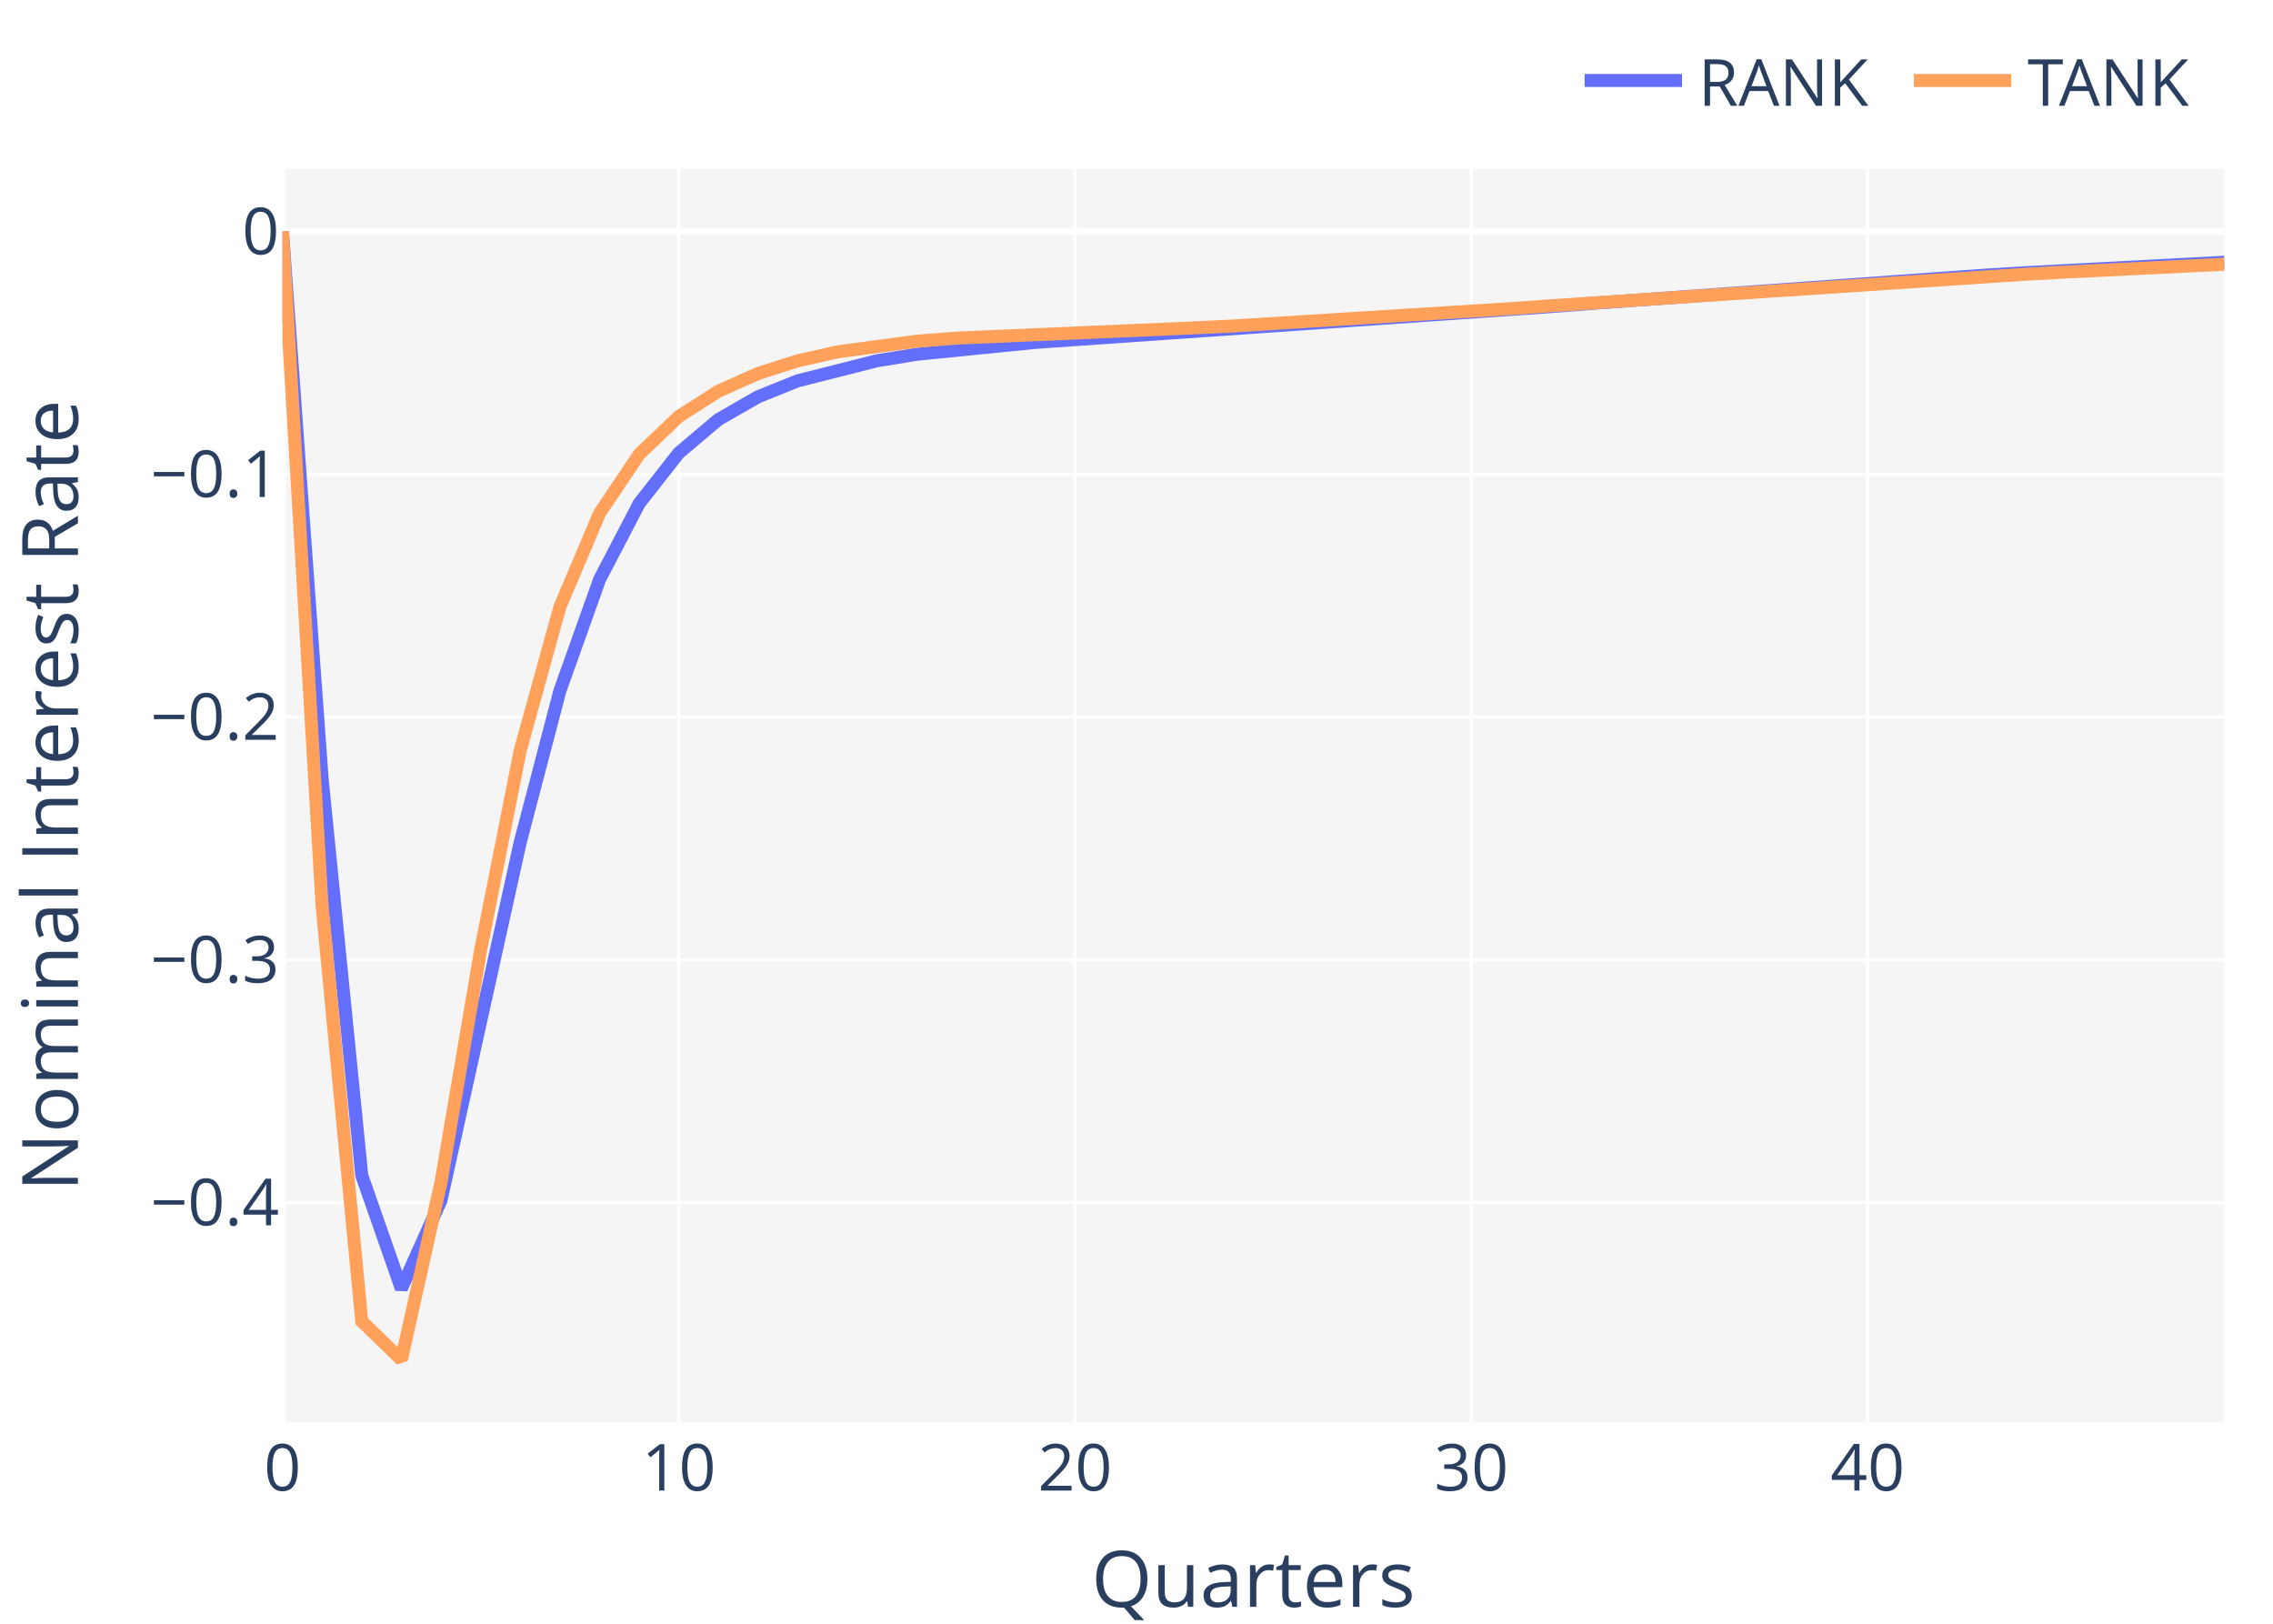
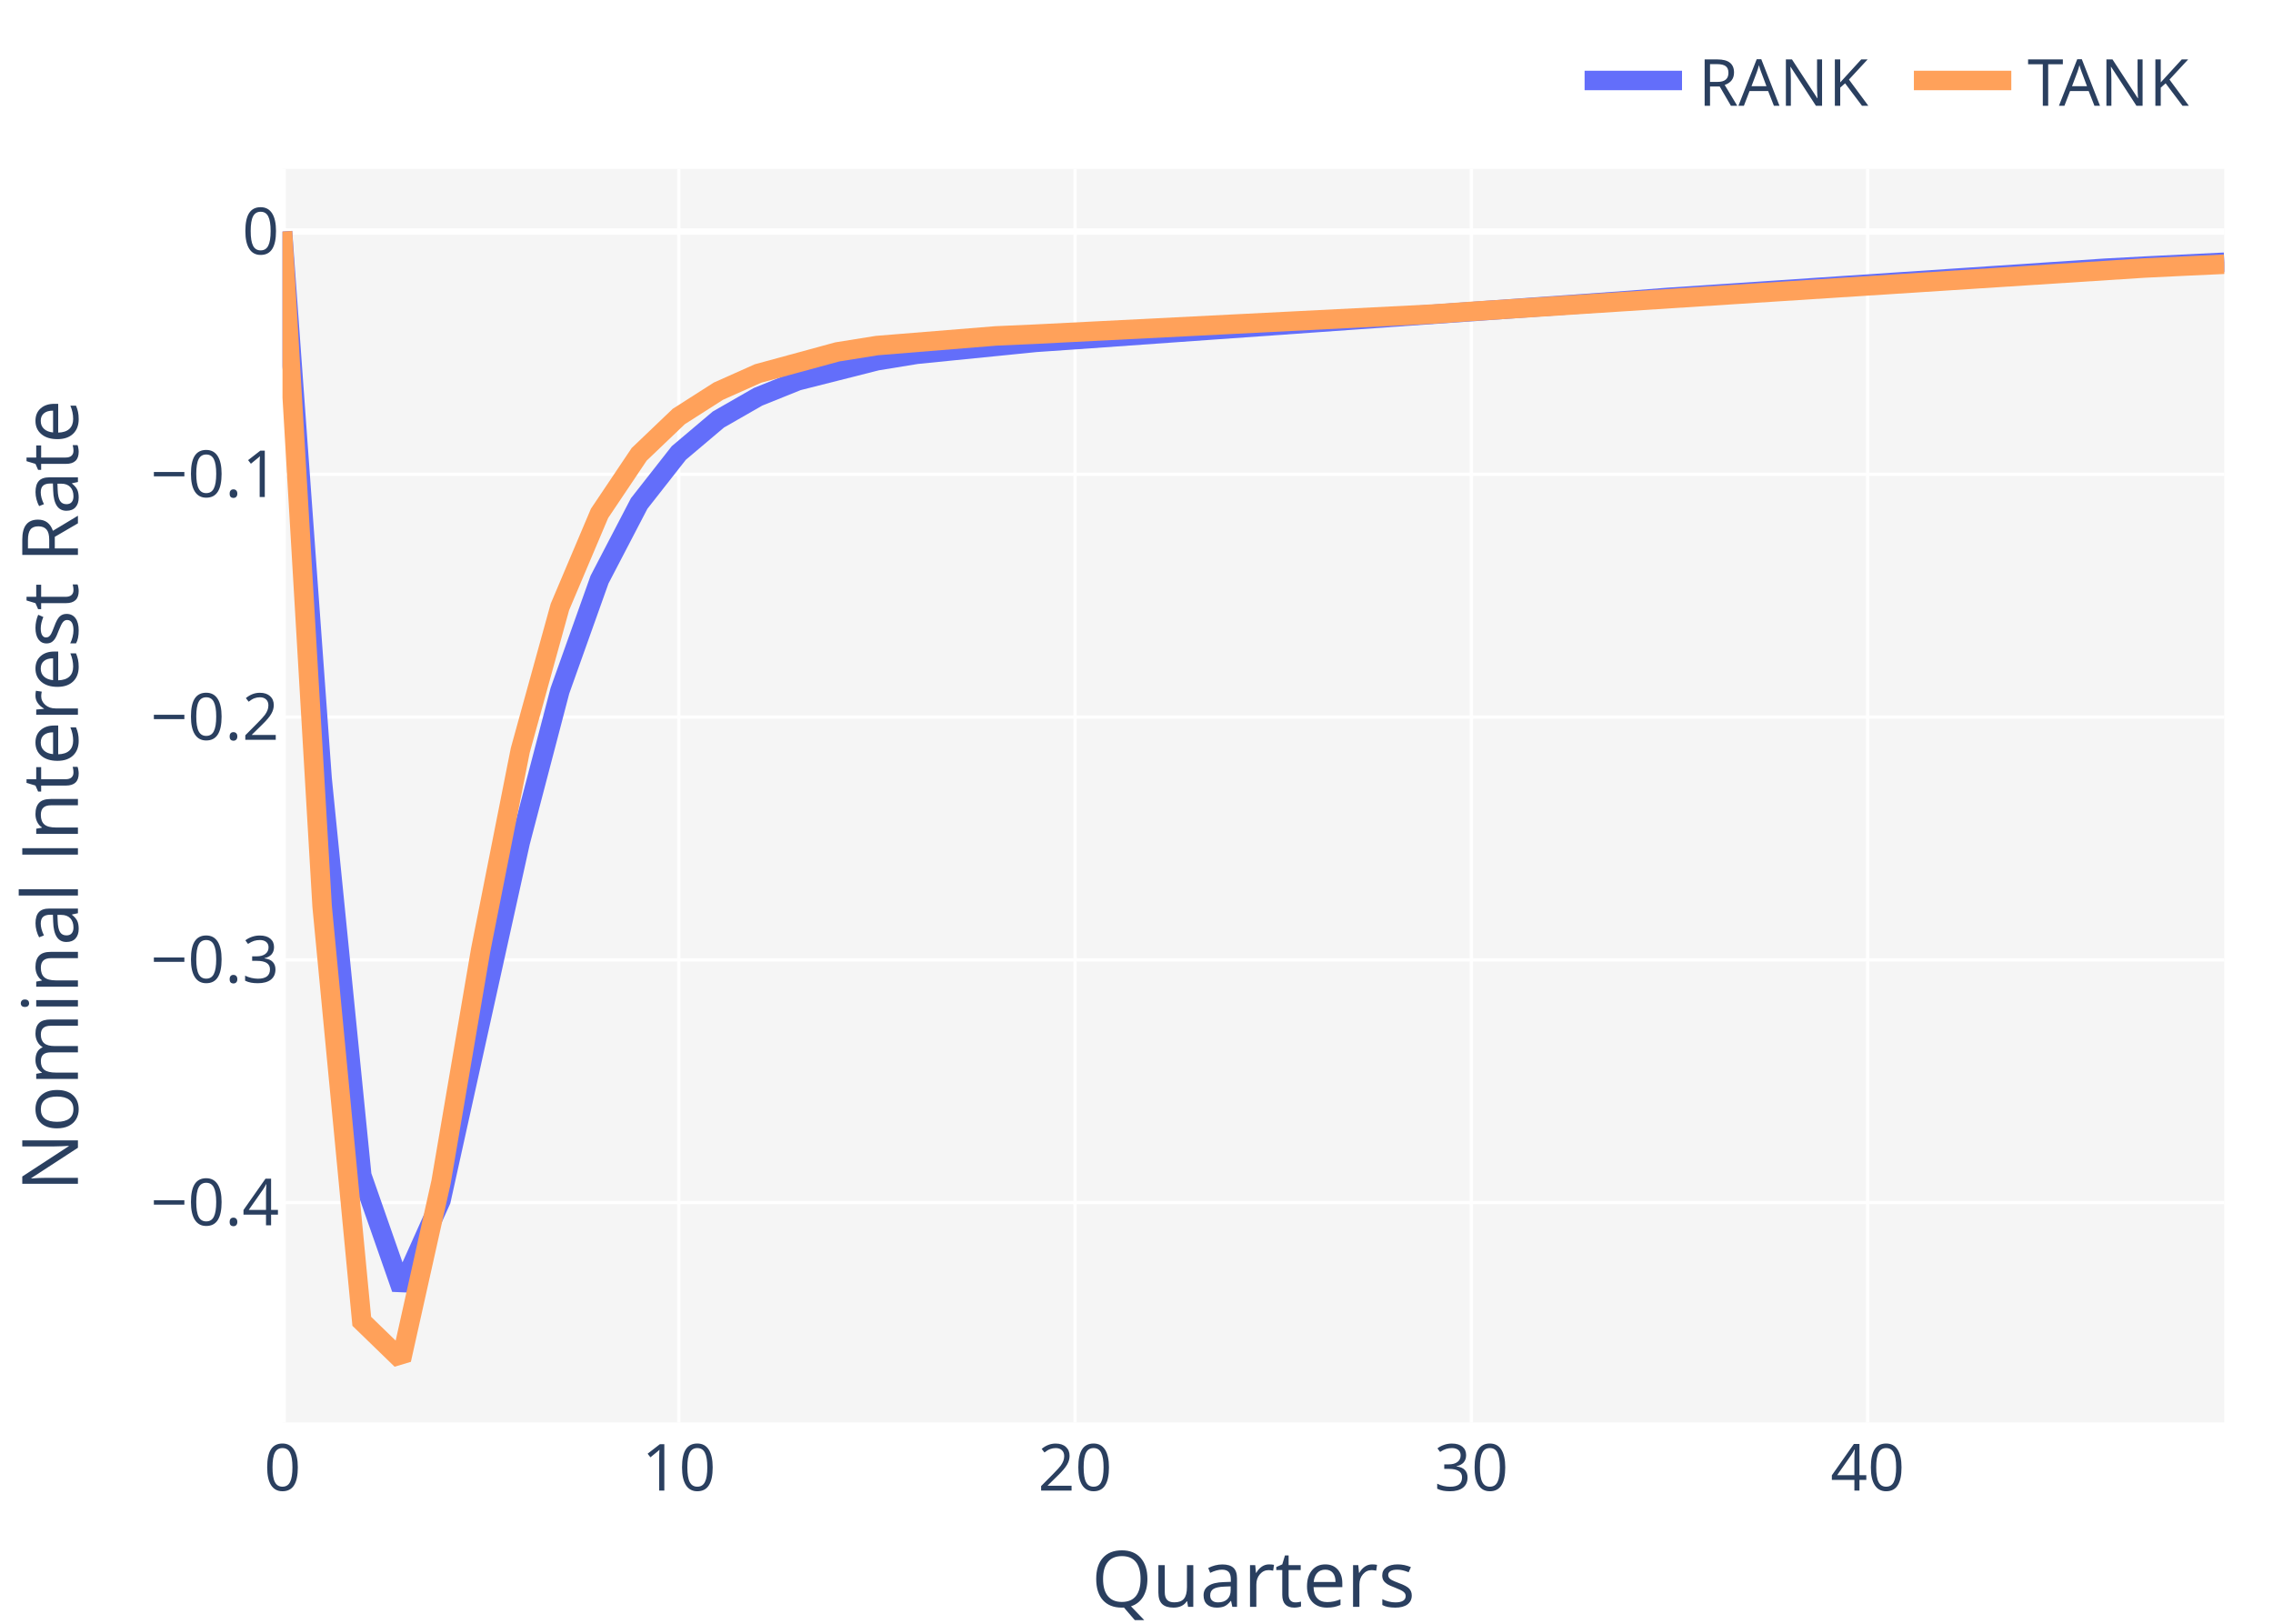
<svg xmlns="http://www.w3.org/2000/svg" class="main-svg" width="700" height="500" style="" viewBox="0 0 700 500">
  <rect x="0" y="0" width="700" height="500" style="fill: rgb(255, 255, 255); fill-opacity: 1;" />
-   <defs id="defs-a8bab6">
+   <defs id="defs-8f1868">
    <g class="clips">
-       <clipPath id="clipa8bab6xyplot" class="plotclip">
+       <clipPath id="clip8f1868xyplot" class="plotclip">
        <rect width="598" height="386" />
      </clipPath>
-       <clipPath class="axesclip" id="clipa8bab6x">
+       <clipPath class="axesclip" id="clip8f1868x">
        <rect x="87" y="0" width="598" height="500" />
      </clipPath>
-       <clipPath class="axesclip" id="clipa8bab6y">
+       <clipPath class="axesclip" id="clip8f1868y">
        <rect x="0" y="52" width="700" height="386" />
      </clipPath>
-       <clipPath class="axesclip" id="clipa8bab6xy">
+       <clipPath class="axesclip" id="clip8f1868xy">
        <rect x="87" y="52" width="598" height="386" />
      </clipPath>
    </g>
    <g class="gradients" />
    <g class="patterns" />
  </defs>
  <g class="bglayer">
    <rect class="bg" x="87" y="52" width="598" height="386" style="fill: rgb(245, 245, 245); fill-opacity: 1; stroke-width: 0;" />
  </g>
  <g class="layer-below">
    <g class="imagelayer" />
    <g class="shapelayer" />
  </g>
  <g class="cartesianlayer">
    <g class="subplot xy">
      <g class="layer-subplot">
        <g class="shapelayer" />
        <g class="imagelayer" />
      </g>
      <g class="minor-gridlayer">
        <g class="x" />
        <g class="y" />
      </g>
      <g class="gridlayer">
        <g class="x">
          <path class="xgrid crisp" transform="translate(209.04,0)" d="M0,52v386" style="stroke: rgb(255, 255, 255); stroke-opacity: 1; stroke-width: 1px;" />
          <path class="xgrid crisp" transform="translate(331.08,0)" d="M0,52v386" style="stroke: rgb(255, 255, 255); stroke-opacity: 1; stroke-width: 1px;" />
          <path class="xgrid crisp" transform="translate(453.12,0)" d="M0,52v386" style="stroke: rgb(255, 255, 255); stroke-opacity: 1; stroke-width: 1px;" />
          <path class="xgrid crisp" transform="translate(575.16,0)" d="M0,52v386" style="stroke: rgb(255, 255, 255); stroke-opacity: 1; stroke-width: 1px;" />
        </g>
        <g class="y">
          <path class="ygrid crisp" transform="translate(0,370.31)" d="M87,0h598" style="stroke: rgb(255, 255, 255); stroke-opacity: 1; stroke-width: 1px;" />
          <path class="ygrid crisp" transform="translate(0,295.56)" d="M87,0h598" style="stroke: rgb(255, 255, 255); stroke-opacity: 1; stroke-width: 1px;" />
          <path class="ygrid crisp" transform="translate(0,220.81)" d="M87,0h598" style="stroke: rgb(255, 255, 255); stroke-opacity: 1; stroke-width: 1px;" />
          <path class="ygrid crisp" transform="translate(0,146.05)" d="M87,0h598" style="stroke: rgb(255, 255, 255); stroke-opacity: 1; stroke-width: 1px;" />
        </g>
      </g>
      <g class="zerolinelayer">
        <path class="xzl zl crisp" transform="translate(87,0)" d="M0,52v386" style="stroke: rgb(255, 255, 255); stroke-opacity: 1; stroke-width: 2px;" />
        <path class="yzl zl crisp" transform="translate(0,71.3)" d="M87,0h598" style="stroke: rgb(255, 255, 255); stroke-opacity: 1; stroke-width: 2px;" />
      </g>
      <path class="xlines-below" />
      <path class="ylines-below" />
      <g class="overlines-below" />
      <g class="xaxislayer-below" />
      <g class="yaxislayer-below" />
      <g class="overaxes-below" />
-       <g class="plot" transform="translate(87,52)" clip-path="url(#clipa8bab6xyplot)">
+       <g class="plot" transform="translate(87,52)" clip-path="url(#clip8f1868xyplot)">
        <g class="scatterlayer mlayer">
-           <g class="trace scatter trace1d17d2" style="stroke-miterlimit: 2; opacity: 1;">
+           <g class="trace scatter traceb33c0a" style="stroke-miterlimit: 2; opacity: 1;">
            <g class="fills" />
            <g class="errorbars" />
            <g class="lines">
-               <path class="js-line" d="M0,19.3L12.2,187.74L24.41,309.94L36.61,344.82L48.82,317.6L73.22,207.33L85.43,160.71L97.63,126.48L109.84,103.04L122.04,87.49L134.24,77.18L146.45,70.18L158.65,65.27L183.06,59.09L195.27,57.1L231.88,53.43L244.08,52.59L390.53,42.41L402.73,41.45L524.78,32.7L536.98,31.96L598,28.75" style="vector-effect: non-scaling-stroke; fill: none; stroke: rgb(99, 110, 250); stroke-opacity: 1; stroke-width: 4px; opacity: 1;" />
+               <path class="js-line" d="M0,19.3L12.2,187.74L24.41,309.94L36.61,344.82L48.82,317.6L73.22,207.33L85.43,160.71L97.63,126.48L109.84,103.04L122.04,87.49L134.24,77.18L146.45,70.18L158.65,65.27L183.06,59.09L195.27,57.1L231.88,53.43L244.08,52.59L414.94,40.49L427.14,39.54L561.39,30.59L573.59,29.94L598,28.75" style="vector-effect: non-scaling-stroke; fill: none; stroke: rgb(99, 110, 250); stroke-opacity: 1; stroke-width: 6px; opacity: 1;" />
            </g>
            <g class="points" />
            <g class="text" />
          </g>
-           <g class="trace scatter trace6e5866" style="stroke-miterlimit: 2; opacity: 1;">
+           <g class="trace scatter trace82d73d" style="stroke-miterlimit: 2; opacity: 1;">
            <g class="fills" />
            <g class="errorbars" />
            <g class="lines">
-               <path class="js-line" d="M0,19.3L12.2,227.07L24.41,354.87L36.61,366.7L48.82,312L61.02,240.58L73.22,179.05L85.43,134.9L97.63,106.09L109.84,87.9L122.04,76.25L134.24,68.46L146.45,63.01L158.65,59.12L170.86,56.36L195.27,53.07L207.47,52.12L280.69,48.96L292.9,48.38L378.33,43.03L390.53,42.16L536.98,32.43L549.18,31.77L598,29.37" style="vector-effect: non-scaling-stroke; fill: none; stroke: rgb(255, 161, 90); stroke-opacity: 1; stroke-width: 4px; opacity: 1;" />
+               <path class="js-line" d="M0,19.3L12.2,227.07L24.41,354.87L36.61,366.7L48.82,312L61.02,240.58L73.22,179.05L85.43,134.9L97.63,106.09L109.84,87.9L122.04,76.25L134.24,68.46L146.45,63.01L170.86,56.36L183.06,54.41L219.67,51.44L231.88,50.9L353.92,44.73L366.12,43.89L573.59,30.52L585.8,29.93L598,29.37" style="vector-effect: non-scaling-stroke; fill: none; stroke: rgb(255, 161, 90); stroke-opacity: 1; stroke-width: 6px; opacity: 1;" />
            </g>
            <g class="points" />
            <g class="text" />
          </g>
        </g>
      </g>
      <g class="overplot" />
      <path class="xlines-above crisp" d="M0,0" style="fill: none;" />
      <path class="ylines-above crisp" d="M0,0" style="fill: none;" />
      <g class="overlines-above" />
      <g class="xaxislayer-above">
        <g class="xtick">
          <text text-anchor="middle" x="0" y="459" transform="translate(87,0)" style="font-family: 'Open Sans', verdana, arial, sans-serif; font-size: 20px; fill: rgb(42, 63, 95); fill-opacity: 1; white-space: pre; opacity: 1;">0</text>
        </g>
        <g class="xtick">
          <text text-anchor="middle" x="0" y="459" style="font-family: 'Open Sans', verdana, arial, sans-serif; font-size: 20px; fill: rgb(42, 63, 95); fill-opacity: 1; white-space: pre; opacity: 1;" transform="translate(209.04,0)">10</text>
        </g>
        <g class="xtick">
          <text text-anchor="middle" x="0" y="459" style="font-family: 'Open Sans', verdana, arial, sans-serif; font-size: 20px; fill: rgb(42, 63, 95); fill-opacity: 1; white-space: pre; opacity: 1;" transform="translate(331.08,0)">20</text>
        </g>
        <g class="xtick">
          <text text-anchor="middle" x="0" y="459" style="font-family: 'Open Sans', verdana, arial, sans-serif; font-size: 20px; fill: rgb(42, 63, 95); fill-opacity: 1; white-space: pre; opacity: 1;" transform="translate(453.12,0)">30</text>
        </g>
        <g class="xtick">
          <text text-anchor="middle" x="0" y="459" style="font-family: 'Open Sans', verdana, arial, sans-serif; font-size: 20px; fill: rgb(42, 63, 95); fill-opacity: 1; white-space: pre; opacity: 1;" transform="translate(575.16,0)">40</text>
        </g>
      </g>
      <g class="yaxislayer-above">
        <g class="ytick">
          <text text-anchor="end" x="86" y="7" transform="translate(0,370.31)" style="font-family: 'Open Sans', verdana, arial, sans-serif; font-size: 20px; fill: rgb(42, 63, 95); fill-opacity: 1; white-space: pre; opacity: 1;">−0.4</text>
        </g>
        <g class="ytick">
          <text text-anchor="end" x="86" y="7" style="font-family: 'Open Sans', verdana, arial, sans-serif; font-size: 20px; fill: rgb(42, 63, 95); fill-opacity: 1; white-space: pre; opacity: 1;" transform="translate(0,295.56)">−0.3</text>
        </g>
        <g class="ytick">
          <text text-anchor="end" x="86" y="7" style="font-family: 'Open Sans', verdana, arial, sans-serif; font-size: 20px; fill: rgb(42, 63, 95); fill-opacity: 1; white-space: pre; opacity: 1;" transform="translate(0,220.81)">−0.2</text>
        </g>
        <g class="ytick">
          <text text-anchor="end" x="86" y="7" style="font-family: 'Open Sans', verdana, arial, sans-serif; font-size: 20px; fill: rgb(42, 63, 95); fill-opacity: 1; white-space: pre; opacity: 1;" transform="translate(0,146.05)">−0.1</text>
        </g>
        <g class="ytick">
          <text text-anchor="end" x="86" y="7" style="font-family: 'Open Sans', verdana, arial, sans-serif; font-size: 20px; fill: rgb(42, 63, 95); fill-opacity: 1; white-space: pre; opacity: 1;" transform="translate(0,71.3)">0</text>
        </g>
      </g>
      <g class="overaxes-above" />
    </g>
  </g>
  <g class="polarlayer" />
  <g class="smithlayer" />
  <g class="ternarylayer" />
  <g class="geolayer" />
  <g class="funnelarealayer" />
  <g class="pielayer" />
  <g class="iciclelayer" />
  <g class="treemaplayer" />
  <g class="sunburstlayer" />
  <g class="glimages" />
-   <defs id="topdefs-a8bab6">
+   <defs id="topdefs-8f1868">
    <g class="clips" />
-     <clipPath id="legenda8bab6">
+     <clipPath id="legend8f1868">
      <rect width="202" height="39" x="0" y="0" />
    </clipPath>
  </defs>
  <g class="layer-above">
    <g class="imagelayer" />
    <g class="shapelayer" />
  </g>
  <g class="infolayer">
    <g class="legend" pointer-events="all" transform="translate(483,5.28)">
      <rect class="bg" shape-rendering="crispEdges" width="202" height="39" x="0" y="0" style="stroke: rgb(68, 68, 68); stroke-opacity: 1; fill: rgb(255, 255, 255); fill-opacity: 1; stroke-width: 0px;" />
-       <g class="scrollbox" transform="" clip-path="url(#legenda8bab6)">
+       <g class="scrollbox" transform="" clip-path="url(#legend8f1868)">
        <g class="groups" transform="">
          <g class="traces" transform="translate(0,19.5)" style="opacity: 1;">
            <text class="legendtext" text-anchor="start" x="40" y="7.8" style="font-family: 'Open Sans', verdana, arial, sans-serif; font-size: 20px; fill: rgb(42, 63, 95); fill-opacity: 1; white-space: pre;">RANK</text>
            <g class="layers" style="opacity: 1;">
              <g class="legendfill" />
              <g class="legendlines">
-                 <path class="js-line" d="M5,0h30" style="fill: none; stroke: rgb(99, 110, 250); stroke-opacity: 1; stroke-width: 4px;" />
+                 <path class="js-line" d="M5,0h30" style="fill: none; stroke: rgb(99, 110, 250); stroke-opacity: 1; stroke-width: 6px;" />
              </g>
              <g class="legendsymbols">
                <g class="legendpoints" />
              </g>
            </g>
            <rect class="legendtoggle" x="0" y="-14.5" width="98.906" height="29" style="fill: rgb(0, 0, 0); fill-opacity: 0;" />
          </g>
        </g>
        <g class="groups" transform="translate(101.4062,0)">
          <g class="traces" transform="translate(0,19.5)" style="opacity: 1;">
            <text class="legendtext" text-anchor="start" x="40" y="7.8" style="font-family: 'Open Sans', verdana, arial, sans-serif; font-size: 20px; fill: rgb(42, 63, 95); fill-opacity: 1; white-space: pre;">TANK</text>
            <g class="layers" style="opacity: 1;">
              <g class="legendfill" />
              <g class="legendlines">
-                 <path class="js-line" d="M5,0h30" style="fill: none; stroke: rgb(255, 161, 90); stroke-opacity: 1; stroke-width: 4px;" />
+                 <path class="js-line" d="M5,0h30" style="fill: none; stroke: rgb(255, 161, 90); stroke-opacity: 1; stroke-width: 6px;" />
              </g>
              <g class="legendsymbols">
                <g class="legendpoints" />
              </g>
            </g>
            <rect class="legendtoggle" x="0" y="-14.5" width="97.328" height="29" style="fill: rgb(0, 0, 0); fill-opacity: 0;" />
          </g>
        </g>
      </g>
      <rect class="scrollbar" rx="20" ry="3" width="0" height="0" x="0" y="0" style="fill: rgb(128, 139, 164); fill-opacity: 1;" />
    </g>
    <g class="g-gtitle" />
    <g class="g-xtitle">
      <text class="xtitle" x="386" y="494.8" text-anchor="middle" style="font-family: 'Open Sans', verdana, arial, sans-serif; font-size: 24px; fill: rgb(42, 63, 95); opacity: 1; font-weight: normal; white-space: pre;">Quarters</text>
    </g>
    <g class="g-ytitle" transform="translate(18.87793,0)">
      <text class="ytitle" transform="rotate(-90,5.121875,245)" x="5.122" y="245" text-anchor="middle" style="font-family: 'Open Sans', verdana, arial, sans-serif; font-size: 24px; fill: rgb(42, 63, 95); opacity: 1; font-weight: normal; white-space: pre;">Nominal Interest Rate</text>
    </g>
  </g>
</svg>
